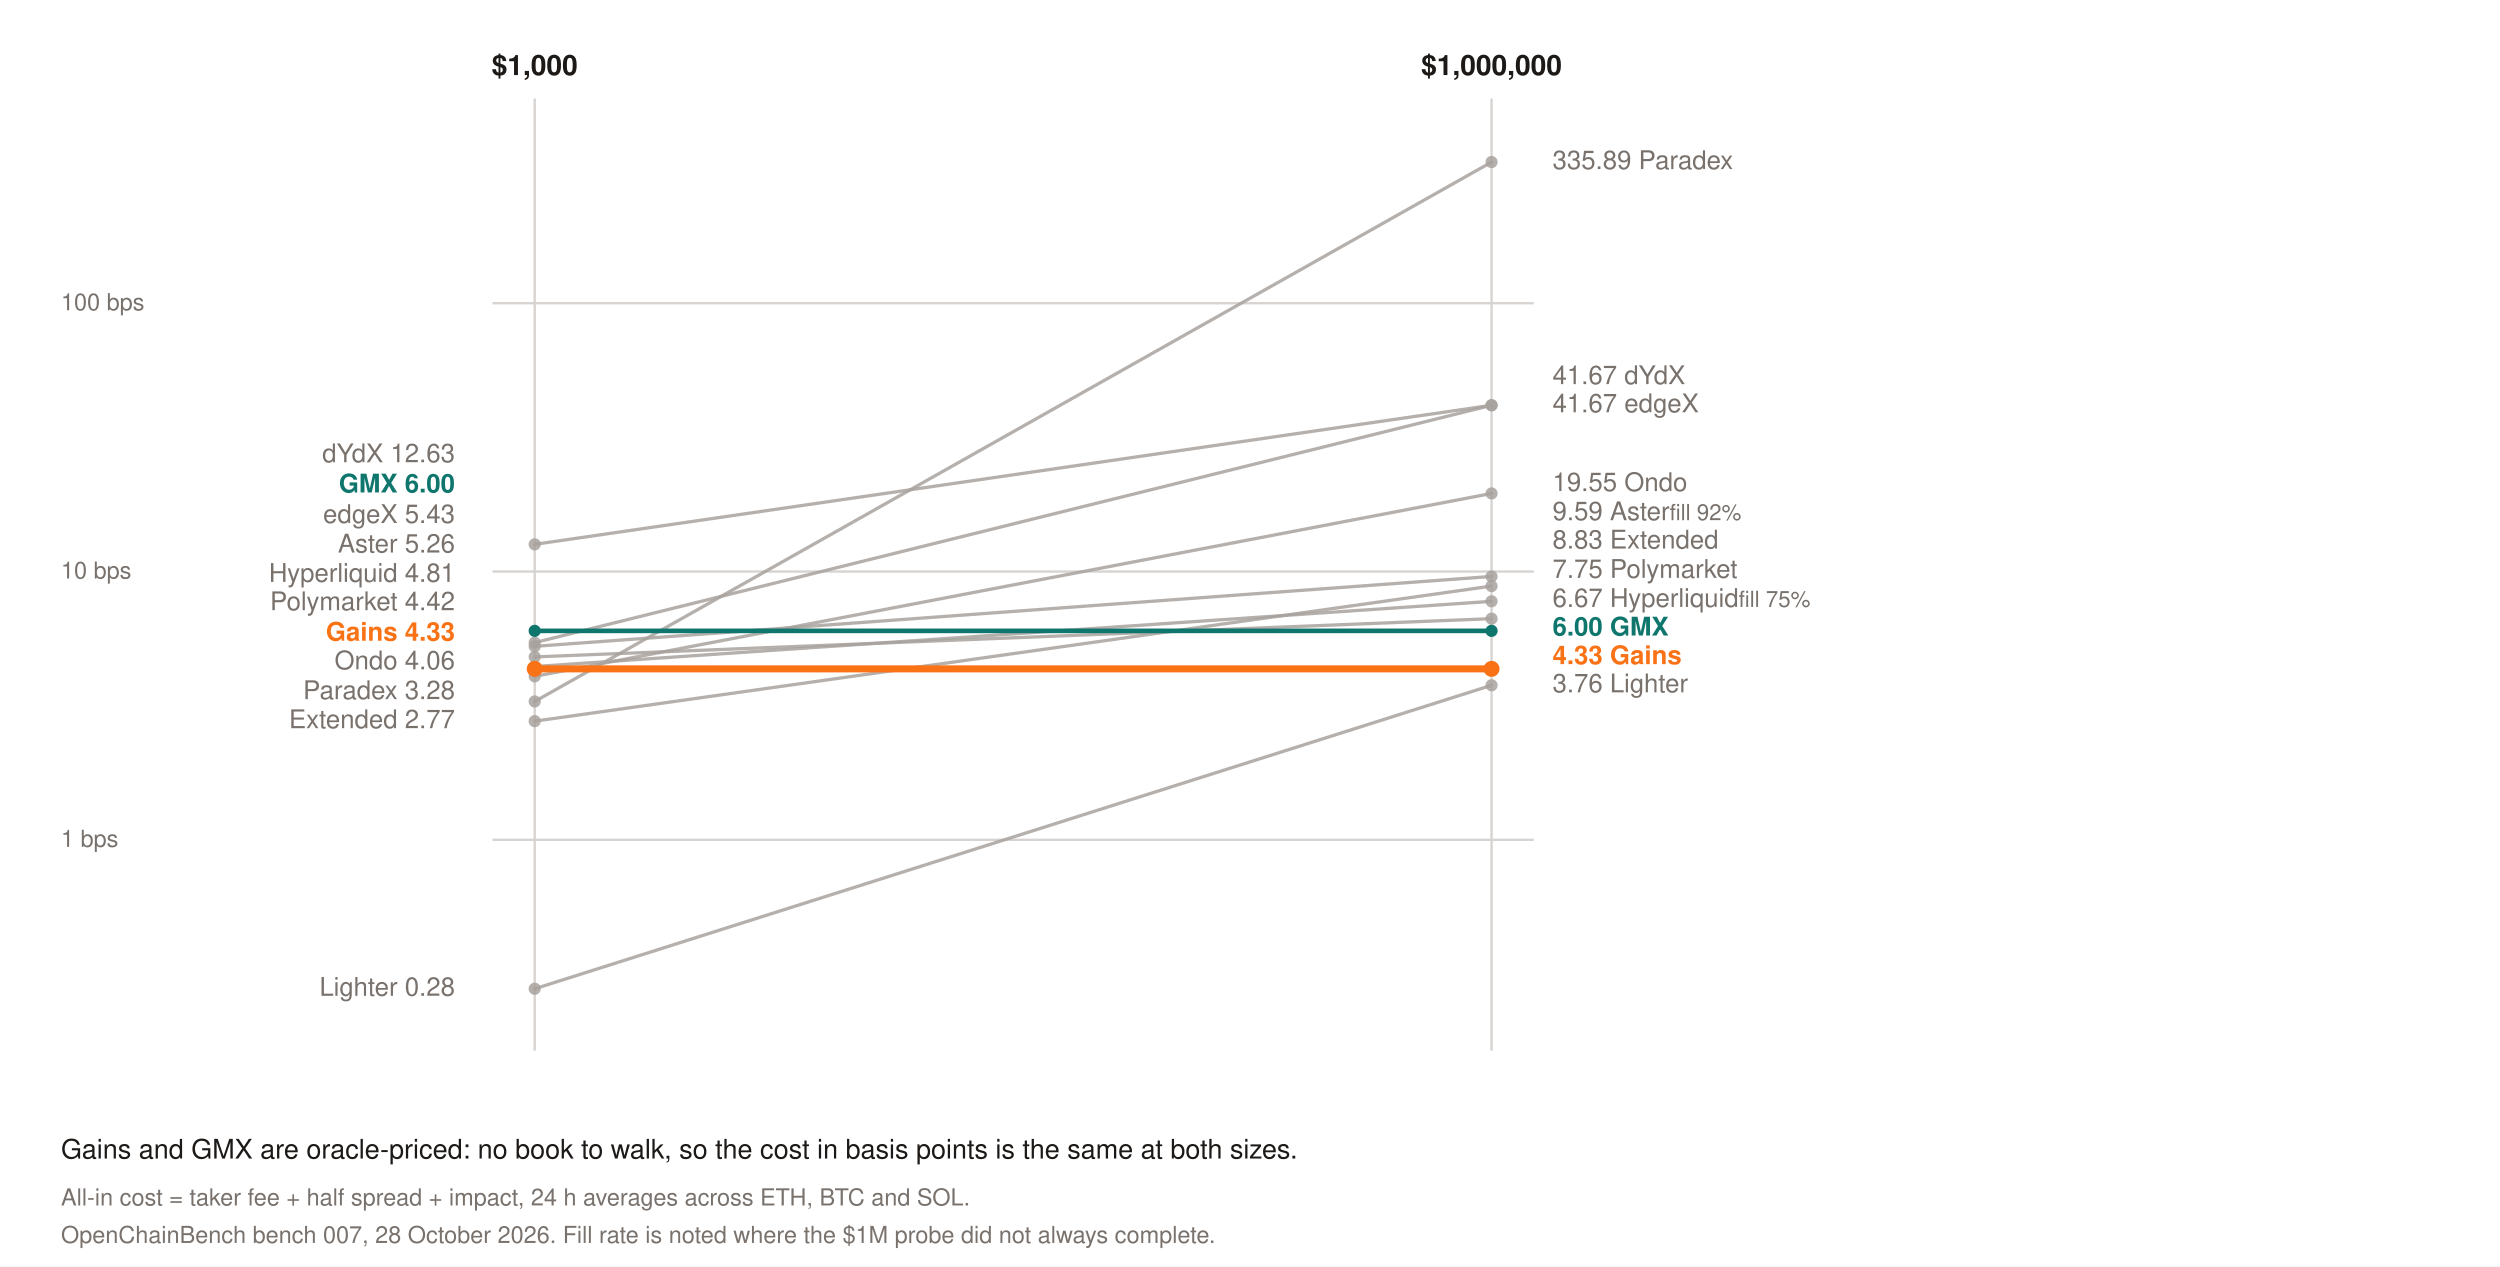
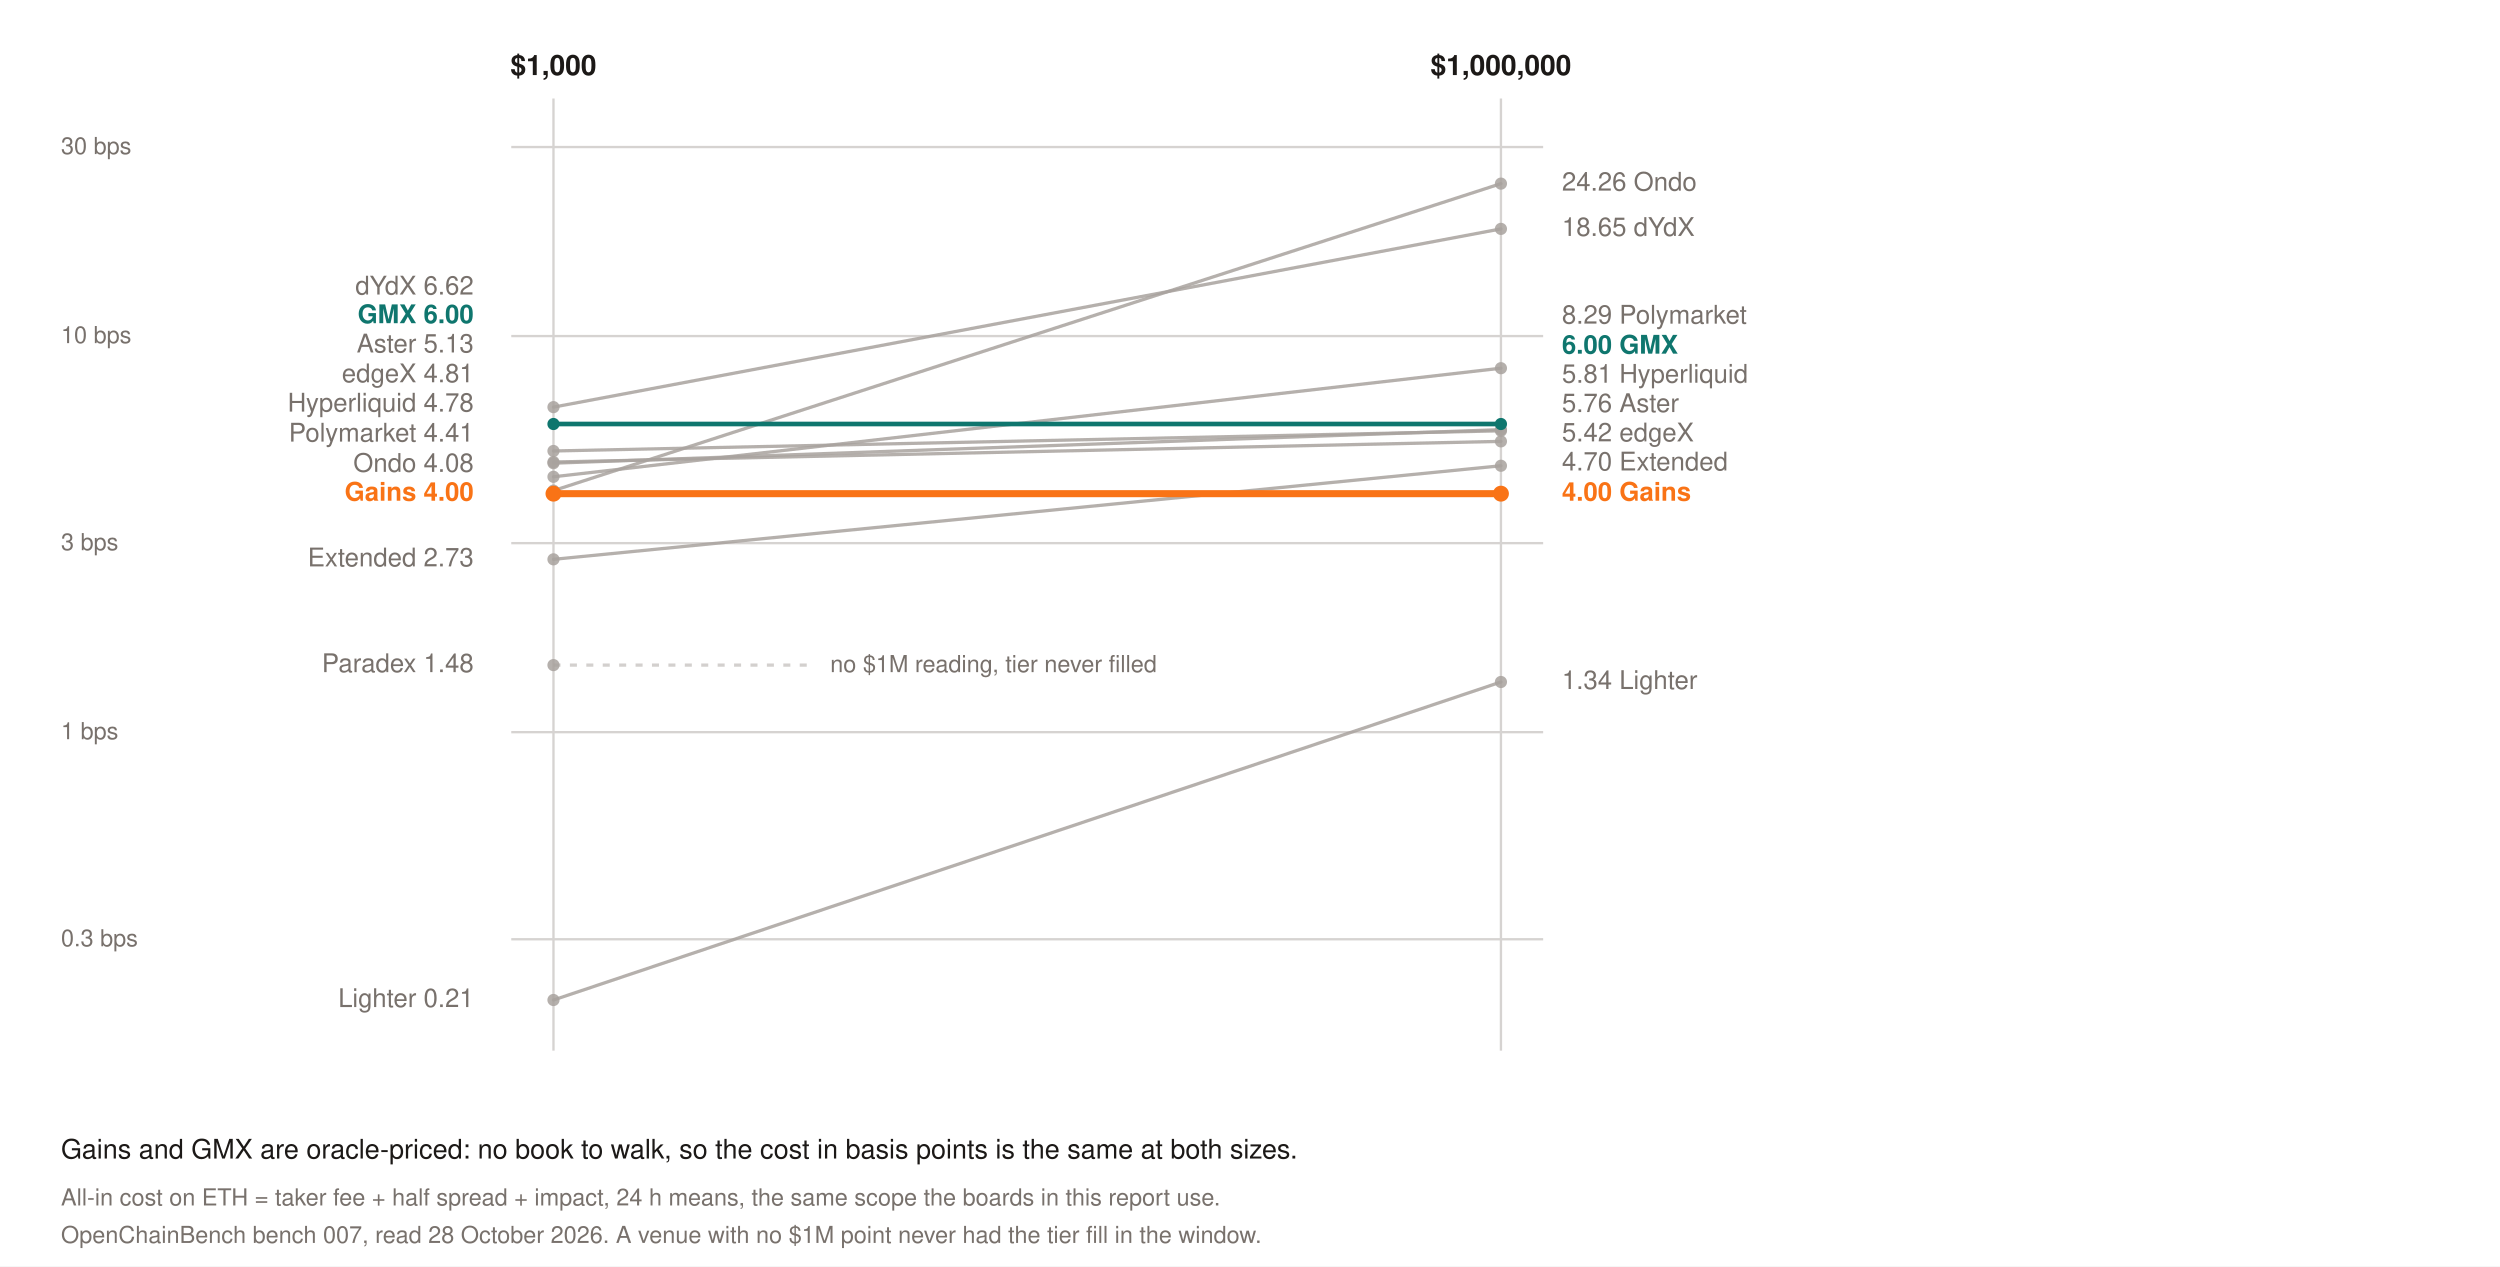
<svg xmlns="http://www.w3.org/2000/svg" viewBox="0 0 1066 540" width="1066" height="540" font-family="ui-sans-serif, system-ui, -apple-system, Segoe UI, Helvetica, Arial, sans-serif" role="img" aria-labelledby="t d">
  <rect width="1066" height="540" fill="#ffffff" />
-   <line x1="210" y1="358.1" x2="654" y2="358.1" stroke="#d6d3d1" stroke-width="1" />
-   <text x="26" y="361.1" font-size="10" fill="#78716c">1 bps</text>
-   <line x1="210" y1="243.7" x2="654" y2="243.7" stroke="#d6d3d1" stroke-width="1" />
-   <text x="26" y="246.7" font-size="10" fill="#78716c">10 bps</text>
-   <line x1="210" y1="129.3" x2="654" y2="129.3" stroke="#d6d3d1" stroke-width="1" />
-   <text x="26" y="132.3" font-size="10" fill="#78716c">100 bps</text>
-   <text x="228" y="32" font-size="12" font-weight="600" fill="#1c1917" text-anchor="middle">$1,000</text>
-   <text x="636" y="32" font-size="12" font-weight="600" fill="#1c1917" text-anchor="middle">$1,000,000</text>
-   <line x1="228" y1="42" x2="228" y2="448" stroke="#d6d3d1" stroke-width="1" />
-   <line x1="636" y1="42" x2="636" y2="448" stroke="#d6d3d1" stroke-width="1" />
-   <line x1="228" y1="421.6" x2="636" y2="292.2" stroke="#a8a29e" stroke-width="1.4" opacity="0.85" stroke-linecap="round" />
-   <circle cx="228" cy="421.6" r="2.6" fill="#a8a29e" opacity="0.85" />
-   <circle cx="636" cy="292.2" r="2.6" fill="#a8a29e" opacity="0.85" />
-   <line x1="228" y1="307.5" x2="636" y2="249.9" stroke="#a8a29e" stroke-width="1.4" opacity="0.85" stroke-linecap="round" />
-   <circle cx="228" cy="307.5" r="2.6" fill="#a8a29e" opacity="0.85" />
-   <circle cx="636" cy="249.9" r="2.6" fill="#a8a29e" opacity="0.85" />
-   <line x1="228" y1="299.1" x2="636" y2="69.1" stroke="#a8a29e" stroke-width="1.4" opacity="0.85" stroke-linecap="round" />
-   <circle cx="228" cy="299.1" r="2.6" fill="#a8a29e" opacity="0.85" />
-   <circle cx="636" cy="69.1" r="2.6" fill="#a8a29e" opacity="0.85" />
-   <line x1="228" y1="288.4" x2="636" y2="210.4" stroke="#a8a29e" stroke-width="1.4" opacity="0.85" stroke-linecap="round" />
-   <circle cx="228" cy="288.4" r="2.6" fill="#a8a29e" opacity="0.85" />
-   <circle cx="636" cy="210.4" r="2.6" fill="#a8a29e" opacity="0.85" />
-   <line x1="228" y1="284.2" x2="636" y2="256.4" stroke="#a8a29e" stroke-width="1.4" opacity="0.85" stroke-linecap="round" />
-   <circle cx="228" cy="284.2" r="2.6" fill="#a8a29e" opacity="0.85" />
-   <circle cx="636" cy="256.4" r="2.6" fill="#a8a29e" opacity="0.85" />
-   <line x1="228" y1="280.1" x2="636" y2="263.8" stroke="#a8a29e" stroke-width="1.4" opacity="0.85" stroke-linecap="round" />
-   <circle cx="228" cy="280.1" r="2.6" fill="#a8a29e" opacity="0.85" />
-   <circle cx="636" cy="263.8" r="2.6" fill="#a8a29e" opacity="0.85" />
-   <line x1="228" y1="275.6" x2="636" y2="245.8" stroke="#a8a29e" stroke-width="1.4" opacity="0.85" stroke-linecap="round" />
-   <circle cx="228" cy="275.6" r="2.6" fill="#a8a29e" opacity="0.85" />
-   <circle cx="636" cy="245.8" r="2.6" fill="#a8a29e" opacity="0.85" />
-   <line x1="228" y1="274.0" x2="636" y2="172.8" stroke="#a8a29e" stroke-width="1.4" opacity="0.85" stroke-linecap="round" />
-   <circle cx="228" cy="274.0" r="2.6" fill="#a8a29e" opacity="0.85" />
-   <circle cx="636" cy="172.8" r="2.6" fill="#a8a29e" opacity="0.85" />
-   <line x1="228" y1="232.1" x2="636" y2="172.8" stroke="#a8a29e" stroke-width="1.4" opacity="0.85" stroke-linecap="round" />
-   <circle cx="228" cy="232.1" r="2.6" fill="#a8a29e" opacity="0.85" />
-   <circle cx="636" cy="172.8" r="2.6" fill="#a8a29e" opacity="0.85" />
-   <line x1="228" y1="269.0" x2="636" y2="269.0" stroke="#0f766e" stroke-width="2.0" opacity="1.00" stroke-linecap="round" />
-   <circle cx="228" cy="269.0" r="2.6" fill="#0f766e" opacity="1.00" />
-   <circle cx="636" cy="269.0" r="2.6" fill="#0f766e" opacity="1.00" />
-   <line x1="228" y1="285.2" x2="636" y2="285.2" stroke="#f97316" stroke-width="3.0" opacity="1.00" stroke-linecap="round" />
-   <circle cx="228" cy="285.2" r="3.4" fill="#f97316" opacity="1.00" />
-   <circle cx="636" cy="285.2" r="3.4" fill="#f97316" opacity="1.00" />
-   <text x="194" y="424.6" font-size="11" font-weight="400" fill="#78716c" text-anchor="end">Lighter <tspan fill="#78716c">0.28</tspan>
-   </text>
-   <text x="194" y="310.5" font-size="11" font-weight="400" fill="#78716c" text-anchor="end">Extended <tspan fill="#78716c">2.77</tspan>
-   </text>
-   <text x="194" y="298.1" font-size="11" font-weight="400" fill="#78716c" text-anchor="end">Paradex <tspan fill="#78716c">3.28</tspan>
-   </text>
-   <text x="194" y="285.4" font-size="11" font-weight="400" fill="#78716c" text-anchor="end">Ondo <tspan fill="#78716c">4.06</tspan>
-   </text>
-   <text x="194" y="273.2" font-size="11" font-weight="600" fill="#f97316" text-anchor="end">Gains <tspan fill="#f97316">4.33</tspan>
-   </text>
-   <text x="194" y="260.2" font-size="11" font-weight="400" fill="#78716c" text-anchor="end">Polymarket <tspan fill="#78716c">4.42</tspan>
-   </text>
-   <text x="194" y="248.1" font-size="11" font-weight="400" fill="#78716c" text-anchor="end">Hyperliquid <tspan fill="#78716c">4.81</tspan>
-   </text>
-   <text x="194" y="235.6" font-size="11" font-weight="400" fill="#78716c" text-anchor="end">Aster <tspan fill="#78716c">5.26</tspan>
-   </text>
-   <text x="194" y="223.0" font-size="11" font-weight="400" fill="#78716c" text-anchor="end">edgeX <tspan fill="#78716c">5.43</tspan>
-   </text>
-   <text x="194" y="210.0" font-size="11" font-weight="600" fill="#0f766e" text-anchor="end">GMX <tspan fill="#0f766e">6.00</tspan>
-   </text>
-   <text x="194" y="197.1" font-size="11" font-weight="400" fill="#78716c" text-anchor="end">dYdX <tspan fill="#78716c">12.63</tspan>
-   </text>
-   <text x="662" y="295.2" font-size="11" font-weight="400" fill="#78716c">
-     <tspan fill="#78716c">3.76</tspan> Lighter<tspan font-size="9.5" fill="#78716c" />
-   </text>
-   <text x="662" y="283.2" font-size="11" font-weight="600" fill="#f97316">
-     <tspan fill="#f97316">4.33</tspan> Gains<tspan font-size="9.5" fill="#78716c" />
-   </text>
-   <text x="662" y="271.0" font-size="11" font-weight="600" fill="#0f766e">
-     <tspan fill="#0f766e">6.00</tspan> GMX<tspan font-size="9.5" fill="#78716c" />
-   </text>
-   <text x="662" y="258.8" font-size="11" font-weight="400" fill="#78716c">
-     <tspan fill="#78716c">6.67</tspan> Hyperliquid<tspan font-size="9.5" fill="#78716c">  fill 75%</tspan>
-   </text>
-   <text x="662" y="246.4" font-size="11" font-weight="400" fill="#78716c">
-     <tspan fill="#78716c">7.75</tspan> Polymarket<tspan font-size="9.5" fill="#78716c" />
-   </text>
-   <text x="662" y="233.9" font-size="11" font-weight="400" fill="#78716c">
-     <tspan fill="#78716c">8.83</tspan> Extended<tspan font-size="9.5" fill="#78716c" />
-   </text>
-   <text x="662" y="221.8" font-size="11" font-weight="400" fill="#78716c">
-     <tspan fill="#78716c">9.59</tspan> Aster<tspan font-size="9.5" fill="#78716c">  fill 92%</tspan>
-   </text>
-   <text x="662" y="209.4" font-size="11" font-weight="400" fill="#78716c">
-     <tspan fill="#78716c">19.55</tspan> Ondo<tspan font-size="9.5" fill="#78716c" />
-   </text>
-   <text x="662" y="175.8" font-size="11" font-weight="400" fill="#78716c">
-     <tspan fill="#78716c">41.67</tspan> edgeX<tspan font-size="9.5" fill="#78716c" />
-   </text>
-   <text x="662" y="163.8" font-size="11" font-weight="400" fill="#78716c">
-     <tspan fill="#78716c">41.67</tspan> dYdX<tspan font-size="9.5" fill="#78716c" />
-   </text>
-   <text x="662" y="72.1" font-size="11" font-weight="400" fill="#78716c">
-     <tspan fill="#78716c">335.89</tspan> Paradex<tspan font-size="9.5" fill="#78716c" />
-   </text>
+   <line x1="218" y1="400.5" x2="658" y2="400.5" stroke="#d6d3d1" stroke-width="1" />
+   <text x="26" y="403.5" font-size="10" fill="#78716c">0.3 bps</text>
+   <line x1="218" y1="312.2" x2="658" y2="312.2" stroke="#d6d3d1" stroke-width="1" />
+   <text x="26" y="315.2" font-size="10" fill="#78716c">1 bps</text>
+   <line x1="218" y1="231.6" x2="658" y2="231.6" stroke="#d6d3d1" stroke-width="1" />
+   <text x="26" y="234.6" font-size="10" fill="#78716c">3 bps</text>
+   <line x1="218" y1="143.3" x2="658" y2="143.3" stroke="#d6d3d1" stroke-width="1" />
+   <text x="26" y="146.3" font-size="10" fill="#78716c">10 bps</text>
+   <line x1="218" y1="62.7" x2="658" y2="62.7" stroke="#d6d3d1" stroke-width="1" />
+   <text x="26" y="65.7" font-size="10" fill="#78716c">30 bps</text>
+   <text x="236" y="32" font-size="12" font-weight="600" fill="#1c1917" text-anchor="middle">$1,000</text>
+   <text x="640" y="32" font-size="12" font-weight="600" fill="#1c1917" text-anchor="middle">$1,000,000</text>
+   <line x1="236" y1="42" x2="236" y2="448" stroke="#d6d3d1" stroke-width="1" />
+   <line x1="640" y1="42" x2="640" y2="448" stroke="#d6d3d1" stroke-width="1" />
+   <line x1="236" y1="426.4" x2="640" y2="290.8" stroke="#a8a29e" stroke-width="1.4" opacity="0.85" stroke-linecap="round" />
+   <circle cx="640" cy="290.8" r="2.6" fill="#a8a29e" opacity="0.85" />
+   <circle cx="236" cy="426.4" r="2.6" fill="#a8a29e" opacity="0.85" />
+   <line x1="236" y1="283.6" x2="346" y2="283.6" stroke="#a8a29e" stroke-width="1.4" opacity="0.5" stroke-dasharray="3 4" />
+   <text x="354" y="286.6" font-size="10" fill="#78716c">no $1M reading, tier never filled</text>
+   <circle cx="236" cy="283.6" r="2.6" fill="#a8a29e" opacity="0.85" />
+   <line x1="236" y1="238.5" x2="640" y2="198.6" stroke="#a8a29e" stroke-width="1.4" opacity="0.85" stroke-linecap="round" />
+   <circle cx="640" cy="198.6" r="2.6" fill="#a8a29e" opacity="0.85" />
+   <circle cx="236" cy="238.5" r="2.6" fill="#a8a29e" opacity="0.85" />
+   <line x1="236" y1="209.2" x2="640" y2="78.3" stroke="#a8a29e" stroke-width="1.4" opacity="0.85" stroke-linecap="round" />
+   <circle cx="640" cy="78.3" r="2.6" fill="#a8a29e" opacity="0.85" />
+   <circle cx="236" cy="209.2" r="2.6" fill="#a8a29e" opacity="0.85" />
+   <line x1="236" y1="203.3" x2="640" y2="157.0" stroke="#a8a29e" stroke-width="1.4" opacity="0.85" stroke-linecap="round" />
+   <circle cx="640" cy="157.0" r="2.6" fill="#a8a29e" opacity="0.85" />
+   <circle cx="236" cy="203.3" r="2.6" fill="#a8a29e" opacity="0.85" />
+   <line x1="236" y1="197.5" x2="640" y2="183.2" stroke="#a8a29e" stroke-width="1.4" opacity="0.85" stroke-linecap="round" />
+   <circle cx="640" cy="183.2" r="2.6" fill="#a8a29e" opacity="0.85" />
+   <circle cx="236" cy="197.5" r="2.6" fill="#a8a29e" opacity="0.85" />
+   <line x1="236" y1="197.0" x2="640" y2="188.2" stroke="#a8a29e" stroke-width="1.4" opacity="0.85" stroke-linecap="round" />
+   <circle cx="640" cy="188.2" r="2.6" fill="#a8a29e" opacity="0.85" />
+   <circle cx="236" cy="197.0" r="2.6" fill="#a8a29e" opacity="0.85" />
+   <line x1="236" y1="192.3" x2="640" y2="183.7" stroke="#a8a29e" stroke-width="1.4" opacity="0.85" stroke-linecap="round" />
+   <circle cx="640" cy="183.7" r="2.6" fill="#a8a29e" opacity="0.85" />
+   <circle cx="236" cy="192.3" r="2.6" fill="#a8a29e" opacity="0.85" />
+   <line x1="236" y1="173.6" x2="640" y2="97.6" stroke="#a8a29e" stroke-width="1.4" opacity="0.85" stroke-linecap="round" />
+   <circle cx="640" cy="97.6" r="2.6" fill="#a8a29e" opacity="0.85" />
+   <circle cx="236" cy="173.6" r="2.6" fill="#a8a29e" opacity="0.85" />
+   <line x1="236" y1="180.8" x2="640" y2="180.8" stroke="#0f766e" stroke-width="2.0" opacity="1.00" stroke-linecap="round" />
+   <circle cx="640" cy="180.8" r="2.6" fill="#0f766e" opacity="1.00" />
+   <circle cx="236" cy="180.8" r="2.6" fill="#0f766e" opacity="1.00" />
+   <line x1="236" y1="210.5" x2="640" y2="210.5" stroke="#f97316" stroke-width="3.0" opacity="1.00" stroke-linecap="round" />
+   <circle cx="640" cy="210.5" r="3.4" fill="#f97316" opacity="1.00" />
+   <circle cx="236" cy="210.5" r="3.4" fill="#f97316" opacity="1.00" />
+   <text x="202" y="429.4" font-size="11" font-weight="400" fill="#78716c" text-anchor="end">Lighter 0.21</text>
+   <text x="202" y="286.6" font-size="11" font-weight="400" fill="#78716c" text-anchor="end">Paradex 1.48</text>
+   <text x="202" y="241.5" font-size="11" font-weight="400" fill="#78716c" text-anchor="end">Extended 2.73</text>
+   <text x="202" y="213.5" font-size="11" font-weight="600" fill="#f97316" text-anchor="end">Gains 4.00</text>
+   <text x="202" y="201.2" font-size="11" font-weight="400" fill="#78716c" text-anchor="end">Ondo 4.08</text>
+   <text x="202" y="188.3" font-size="11" font-weight="400" fill="#78716c" text-anchor="end">Polymarket 4.41</text>
+   <text x="202" y="175.5" font-size="11" font-weight="400" fill="#78716c" text-anchor="end">Hyperliquid 4.78</text>
+   <text x="202" y="163.0" font-size="11" font-weight="400" fill="#78716c" text-anchor="end">edgeX 4.81</text>
+   <text x="202" y="150.3" font-size="11" font-weight="400" fill="#78716c" text-anchor="end">Aster 5.13</text>
+   <text x="202" y="137.8" font-size="11" font-weight="600" fill="#0f766e" text-anchor="end">GMX 6.00</text>
+   <text x="202" y="125.6" font-size="11" font-weight="400" fill="#78716c" text-anchor="end">dYdX 6.62</text>
+   <text x="666" y="293.8" font-size="11" font-weight="400" fill="#78716c">1.34 Lighter</text>
+   <text x="666" y="213.5" font-size="11" font-weight="600" fill="#f97316">4.00 Gains</text>
+   <text x="666" y="200.6" font-size="11" font-weight="400" fill="#78716c">4.70 Extended</text>
+   <text x="666" y="188.2" font-size="11" font-weight="400" fill="#78716c">5.42 edgeX</text>
+   <text x="666" y="175.7" font-size="11" font-weight="400" fill="#78716c">5.76 Aster</text>
+   <text x="666" y="163.2" font-size="11" font-weight="400" fill="#78716c">5.81 Hyperliquid</text>
+   <text x="666" y="150.8" font-size="11" font-weight="600" fill="#0f766e">6.00 GMX</text>
+   <text x="666" y="138.0" font-size="11" font-weight="400" fill="#78716c">8.29 Polymarket</text>
+   <text x="666" y="100.6" font-size="11" font-weight="400" fill="#78716c">18.65 dYdX</text>
+   <text x="666" y="81.3" font-size="11" font-weight="400" fill="#78716c">24.26 Ondo</text>
  <text x="26" y="494" font-size="11.5" fill="#1c1917">Gains and GMX are oracle-priced: no book to walk, so the cost in basis points is the same at both sizes.</text>
-   <text x="26" y="514" font-size="10" fill="#78716c">All-in cost = taker fee + half spread + impact, 24 h averages across ETH, BTC and SOL.</text>
-   <text x="26" y="530" font-size="10" fill="#78716c">OpenChainBench bench 007, 28 October 2026. Fill rate is noted where the $1M probe did not always complete.</text>
+   <text x="26" y="514" font-size="10" fill="#78716c">All-in cost on ETH = taker fee + half spread + impact, 24 h means, the same scope the boards in this report use.</text>
+   <text x="26" y="530" font-size="10" fill="#78716c">OpenChainBench bench 007, read 28 October 2026. A venue with no $1M point never had the tier fill in the window.</text>
</svg>
